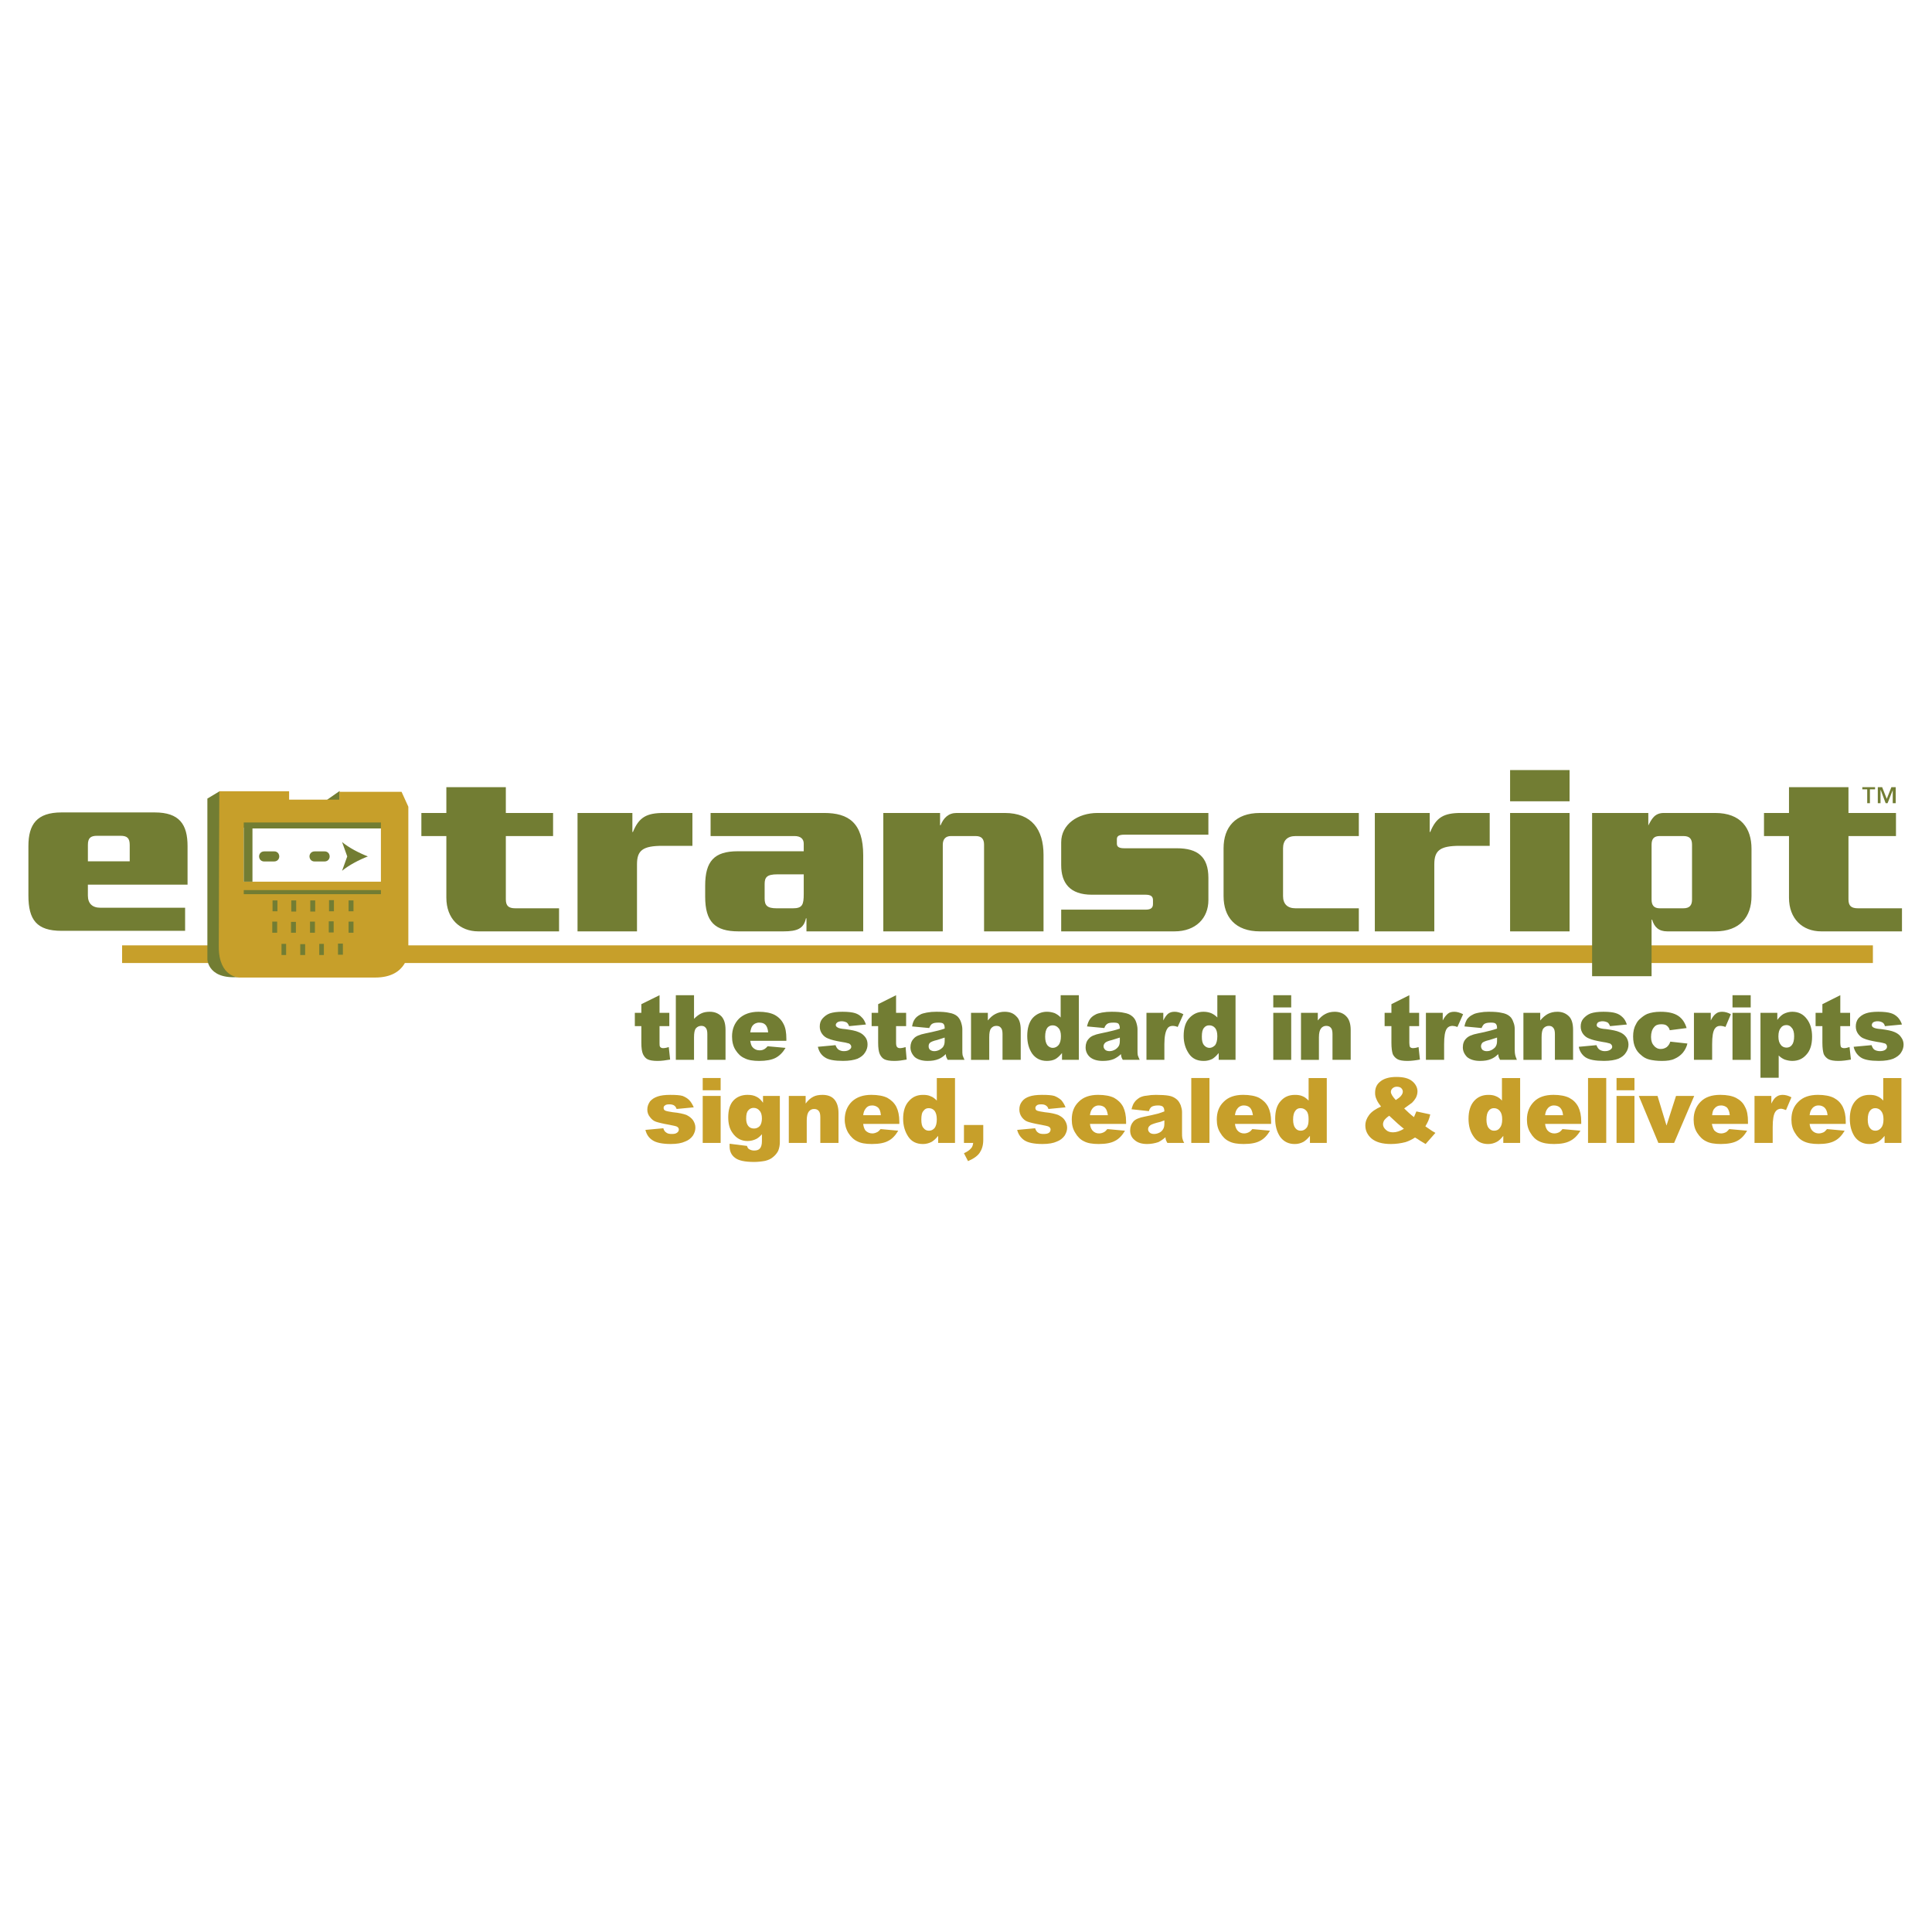
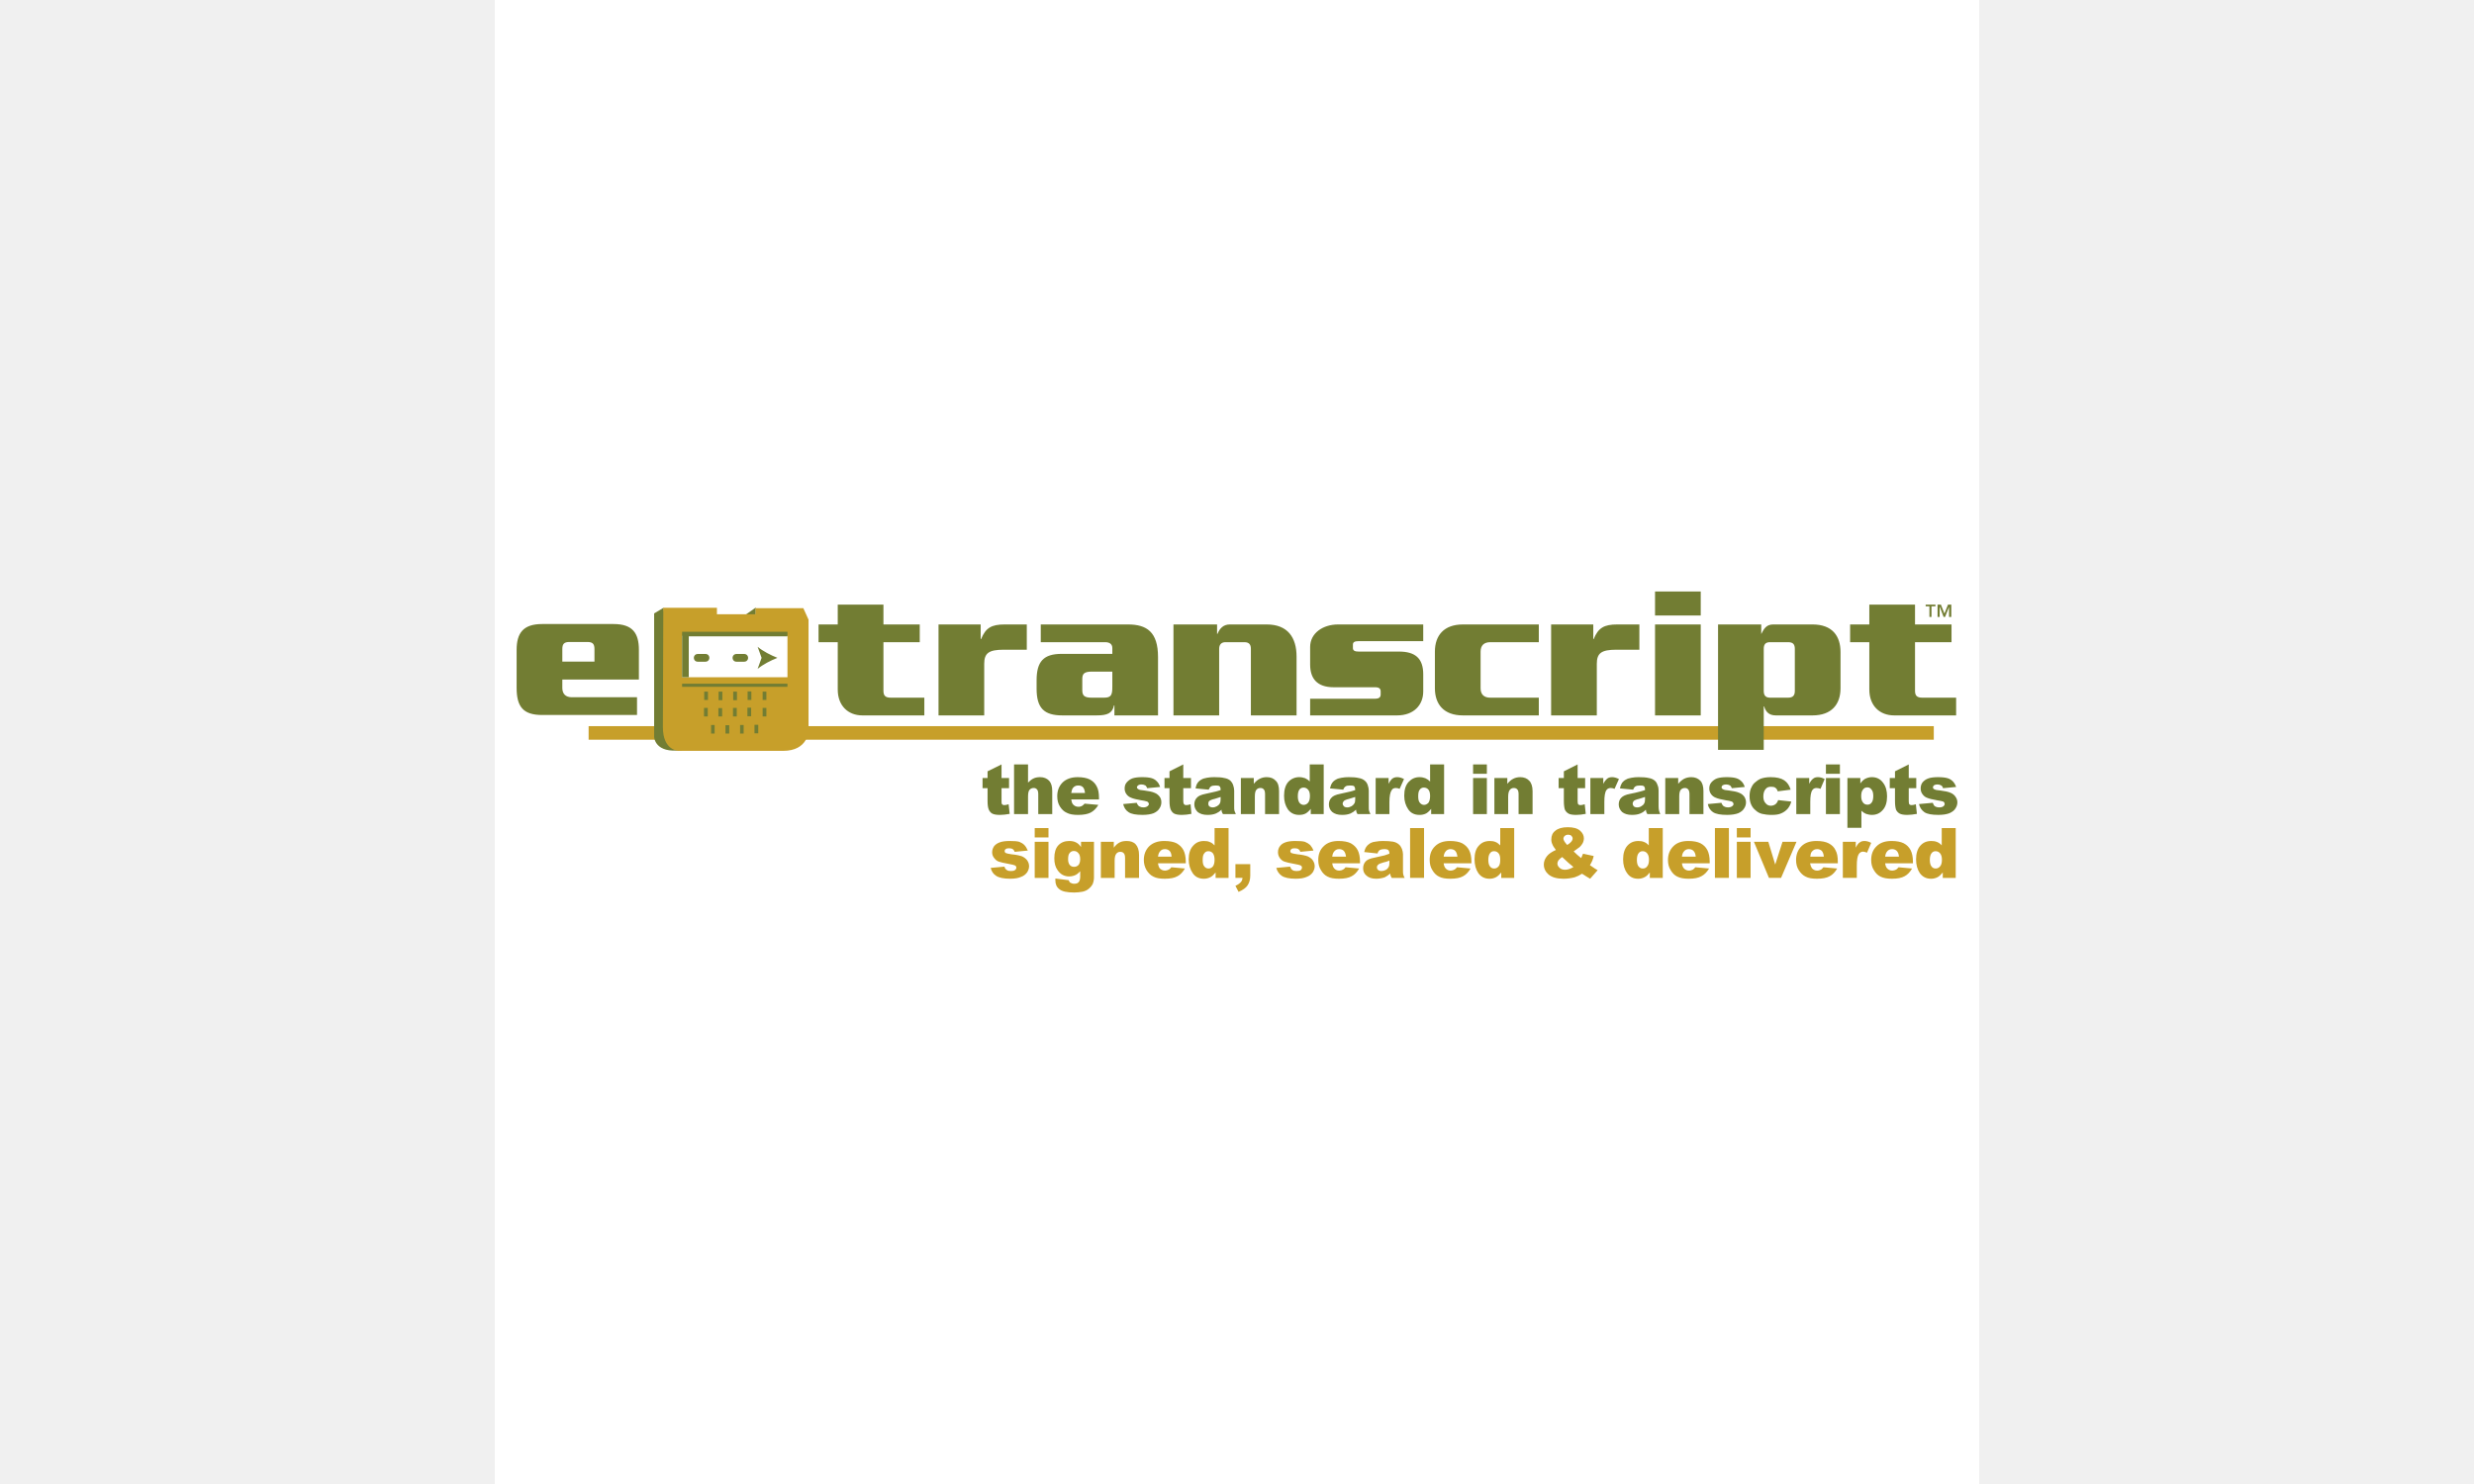
- <svg xmlns="http://www.w3.org/2000/svg" width="2500" height="2500" viewBox="0 0 192.756 192.756">
+ <svg xmlns="http://www.w3.org/2000/svg" width="2500" height="1500" viewBox="0 0 192.756 192.756">
  <path fill-rule="evenodd" clip-rule="evenodd" fill="#fff" d="M0 0h192.756v192.756H0V0z" />
  <path fill="#c79f2a" d="M12.182 94.319h174.677v1.761H12.182v-1.761z" />
  <path fill-rule="evenodd" clip-rule="evenodd" fill="#727d33" d="M33.885 78.916v1.029h-1.463l1.463-1.029zM21.909 78.943l-1.219.731v16.04s.054 2.221 3.604 1.708l-2.385-18.479z" />
  <path d="M21.882 78.943h6.963v.84h5.013v-.786h6.205l.677 1.49v14.441s-.054 2.601-3.306 2.601H23.887s-2.059 0-2.059-3.062.054-15.524.054-15.524z" fill-rule="evenodd" clip-rule="evenodd" fill="#c79f2a" />
  <path fill-rule="evenodd" clip-rule="evenodd" fill="#727d33" d="M27.192 89.835h.488v1.083h-.488v-1.083zM29.062 89.835h.488v1.111h-.488v-1.111zM30.958 89.835h.489v1.111h-.489v-1.111zM32.828 89.808h.488v1.11h-.488v-1.11zM34.779 89.835h.488v1.083h-.488v-1.083zM27.166 91.948h.487v1.111h-.487v-1.111zM29.035 91.975h.487v1.084h-.487v-1.084zM30.931 91.948h.488v1.111h-.488v-1.111zM32.801 91.921h.488v1.111h-.488v-1.111zM34.779 91.948h.488v1.111h-.488v-1.111zM28.086 94.17h.461v1.111h-.461V94.17zM29.956 94.197h.488v1.084h-.488v-1.084zM31.853 94.17h.46v1.111h-.46V94.17zM33.722 94.143h.488v1.11h-.488v-1.11z" />
  <path fill-rule="evenodd" clip-rule="evenodd" fill="#fff" d="M24.32 82.574h13.683v5.391H24.32v-5.391z" />
  <path fill-rule="evenodd" clip-rule="evenodd" fill="#727d33" d="M24.32 88.805h13.683v.406H24.32v-.406zM24.32 82.059h.868v5.906h-.868v-5.906zM25.188 82.059h12.815v.596H25.188v-.596z" />
  <path d="M26.353 84.943c-.411 0-.628.424-.432.772a.482.482 0 0 0 .432.233h1.006c.412 0 .627-.427.432-.773a.48.48 0 0 0-.432-.233h-1.006v.001zm6.035 1.006c.412 0 .627-.427.432-.773a.481.481 0 0 0-.432-.233h-1.006c-.411 0-.628.424-.433.772a.483.483 0 0 0 .433.233h1.006v.001z" fill="#727d33" />
  <path d="M36.703 85.445c-.84.325-1.896.867-2.574 1.436l.515-1.436-.515-1.436c.677.57 1.734 1.112 2.574 1.436zM12.941 85.933H8.769v-1.625c0-.677.244-.921.921-.921h2.331c.677 0 .921.244.921.921v1.625h-.001zm5.771 2.33v-3.847c0-2.167-.813-3.36-3.279-3.36H6.14c-2.466 0-3.306 1.192-3.306 3.36v4.931c0 2.438.84 3.522 3.306 3.522h12.328v-2.304h-8.454c-.813 0-1.246-.433-1.246-1.219v-1.084h9.944v.001zM47.73 92.923c-1.869 0-3.197-1.273-3.197-3.359v-6.15H42.04V81.11h2.493v-2.574h5.934v2.574h4.714v2.303h-4.714v6.312c0 .65.271.895.948.895h4.362v2.303H47.73zM66.1 84.389c-1.978 0-2.547.46-2.547 1.842v6.692H57.62V81.11h5.473v1.897h.055c.596-1.463 1.354-1.897 3.062-1.897h2.872v3.279H66.1zM80.189 89.185c0 1.083-.135 1.436-1.083 1.436H77.48c-.948 0-1.192-.298-1.192-.976v-1.436c0-.678.217-.976 1.273-.976h2.628v1.952zm5.934 3.738v-7.586c0-3.251-1.463-4.227-3.901-4.227H70.896v2.303h8.372c.623 0 .921.298.921.759v.758h-6.583c-2.357 0-3.251 1.002-3.251 3.441v1.084c0 2.52.976 3.468 3.333 3.468h4.47c1.382 0 2.032-.271 2.249-1.3h.054v1.3h5.662zM98.18 92.923V84.28c0-.542-.217-.867-.84-.867h-2.465c-.488 0-.813.271-.813.867v8.643h-5.934V81.11h5.663v1.219h.054c.298-.731.786-1.219 1.598-1.219h4.795c2.711 0 3.875 1.68 3.875 4.172v7.641H98.18zM117.174 92.923h-11.299v-2.167h8.426c.568 0 .732-.217.732-.569v-.379c0-.352-.189-.542-.732-.542h-5.365c-2.193 0-3.061-1.166-3.061-2.954v-2.276c0-1.788 1.652-2.926 3.631-2.926h11.055v2.167h-8.373c-.596 0-.758.163-.758.461v.434c0 .352.27.46.758.46h5.229c2.061 0 3.145.84 3.145 2.953v2.222c-.001 1.789-1.248 3.116-3.388 3.116zM125.707 92.923c-2.465 0-3.631-1.436-3.631-3.522v-4.768c0-2.086 1.166-3.522 3.631-3.522h9.863v2.303h-6.312c-.814 0-1.248.434-1.248 1.219v4.768c0 .786.434 1.22 1.248 1.22h6.312v2.303h-9.863v-.001zM145.648 84.389c-1.977 0-2.547.46-2.547 1.842v6.692h-5.934V81.11h5.475v1.897h.053c.598-1.463 1.355-1.897 3.062-1.897h2.871v3.279h-2.98zM150.662 79.945V76.83h5.934v3.116h-5.934v-.001zm0 12.978V81.11h5.934v11.813h-5.934zM168.814 89.753c0 .569-.244.867-.867.867h-2.357c-.568 0-.812-.298-.812-.867V84.28c0-.596.244-.867.812-.867h2.357c.623 0 .867.271.867.867v5.473zm5.934-.352v-4.714c0-2.059-1.057-3.577-3.631-3.577h-5.121c-.92 0-1.219.623-1.543 1.247V81.11h-5.609v16.284h5.934v-5.636h.055c.217.732.65 1.165 1.518 1.165h4.768c2.465 0 3.629-1.436 3.629-3.522zM181.711 92.923c-1.896 0-3.223-1.273-3.223-3.359v-6.15h-2.494V81.11h2.494v-2.574h5.934v2.574h4.74v2.303h-4.74v6.312c0 .65.27.895.947.895h4.391v2.303h-8.049z" fill-rule="evenodd" clip-rule="evenodd" fill="#727d33" />
  <path d="M188.242 79.702l.461-1.165h.432v1.599h-.297v-1.301l-.516 1.301h-.189l-.488-1.301h-.025v1.301h-.271v-1.599h.434l.459 1.165zm-1.166-.949h-.514v1.382h-.271v-1.382h-.488v-.217h1.273v.217z" fill-rule="evenodd" clip-rule="evenodd" fill="#727d33" />
  <path d="M64.393 112.73l1.788-.164c.055.217.163.354.298.434.135.109.325.137.542.137.244 0 .407-.027.542-.137a.373.373 0 0 0 .163-.297c0-.137-.054-.217-.189-.299-.108-.055-.379-.107-.786-.189-.623-.107-1.057-.217-1.301-.299-.244-.08-.434-.244-.596-.459a1.141 1.141 0 0 1-.271-.76c0-.324.108-.568.271-.812.19-.217.434-.379.759-.488.298-.107.731-.162 1.247-.162.569 0 .975.027 1.246.107.271.109.488.244.65.408.189.189.325.432.46.73l-1.707.162c-.054-.135-.108-.242-.216-.324-.136-.109-.325-.137-.515-.137s-.353.027-.434.109c-.108.055-.135.162-.135.244 0 .135.054.217.163.271.108.053.379.107.758.162.596.055 1.057.162 1.355.271.271.135.488.297.65.514.163.244.244.488.244.76 0 .27-.081.514-.244.785a1.635 1.635 0 0 1-.786.596c-.352.162-.812.244-1.436.244-.84 0-1.463-.135-1.815-.379-.38-.242-.597-.594-.705-1.028zM70.11 107.555h1.789v1.219H70.11v-1.219zm0 1.787h1.789v4.688H70.11v-4.688zM76.125 109.342h1.68v4.635c0 .27-.055.568-.163.84a1.908 1.908 0 0 1-.515.623c-.217.189-.461.297-.786.379a6.28 6.28 0 0 1-1.083.109c-.948 0-1.598-.137-1.951-.434-.352-.271-.515-.65-.515-1.139v-.244l1.734.217c.054.162.108.271.217.326.135.08.298.135.488.135.271 0 .46-.055.596-.217.109-.135.19-.354.19-.705v-.703c-.19.215-.352.352-.542.459a1.962 1.962 0 0 1-.895.217c-.623 0-1.138-.27-1.517-.84-.271-.379-.407-.893-.407-1.518 0-.73.163-1.301.515-1.68.353-.379.84-.568 1.409-.568.353 0 .65.055.895.189.243.109.46.326.65.596v-.677zm-1.68 2.277c0 .324.081.568.216.73.136.164.325.244.569.244.217 0 .406-.08.569-.244.136-.162.217-.434.217-.758 0-.352-.081-.623-.244-.785a.72.72 0 0 0-.569-.271.648.648 0 0 0-.542.244c-.161.162-.216.434-.216.84zM78.699 109.342h1.68v.76c.244-.324.488-.543.759-.678.244-.135.569-.189.921-.189.488 0 .894.135 1.165.434s.434.758.434 1.381v2.98h-1.815v-2.572c0-.299-.054-.516-.163-.625-.108-.135-.271-.189-.46-.189a.632.632 0 0 0-.515.244c-.135.162-.216.461-.216.895v2.248H78.7v-4.689h-.001zM89.726 112.133h-3.604c.027.271.108.488.217.65a.94.94 0 0 0 .704.299c.163 0 .325-.055.488-.135.108-.055.217-.164.325-.299l1.761.162c-.271.461-.596.812-.975 1.004-.379.215-.921.324-1.653.324-.623 0-1.111-.082-1.463-.271-.353-.162-.65-.461-.894-.84a2.611 2.611 0 0 1-.353-1.328c0-.73.244-1.326.705-1.787.488-.461 1.138-.678 1.951-.678.677 0 1.219.107 1.599.299.379.217.677.486.894.893.189.381.298.867.298 1.49v.217zm-1.842-.867c-.027-.352-.109-.596-.271-.758a.896.896 0 0 0-.596-.217c-.298 0-.515.109-.677.352-.109.137-.19.354-.217.623h1.761zM95.281 107.555v6.475h-1.68v-.703c-.244.297-.461.488-.65.596a1.875 1.875 0 0 1-.867.217c-.65 0-1.138-.244-1.463-.732-.325-.486-.515-1.084-.515-1.787 0-.76.189-1.355.569-1.762.379-.434.84-.623 1.409-.623.298 0 .542.027.759.135.244.082.434.244.623.434v-2.248h1.815v-.002zm-1.816 4.117c0-.379-.081-.648-.217-.84a.731.731 0 0 0-.596-.27.587.587 0 0 0-.515.27c-.163.164-.216.461-.216.867 0 .381.054.678.216.84.135.191.325.271.542.271s.407-.08.569-.271c.136-.189.217-.459.217-.867zM96.175 112.242H98.1v1.49c0 .541-.137.947-.354 1.273-.217.324-.596.596-1.165.84l-.407-.785c.352-.164.569-.326.705-.488.136-.135.189-.326.216-.543h-.921v-1.787h.001zM101.484 112.73l1.789-.164c.082.217.162.354.299.434.135.109.324.137.541.137.244 0 .434-.027.568-.137a.43.43 0 0 0 .137-.297c0-.137-.055-.217-.189-.299-.109-.055-.354-.107-.787-.189-.623-.107-1.057-.217-1.299-.299-.244-.08-.434-.244-.598-.459a1.274 1.274 0 0 1-.244-.76c0-.324.082-.568.271-.812.162-.217.406-.379.732-.488.297-.107.73-.162 1.246-.162.568 0 .975.027 1.246.107.271.109.488.244.678.408.162.189.324.432.434.73l-1.707.162a.542.542 0 0 0-.217-.324c-.135-.109-.299-.137-.516-.137-.189 0-.352.027-.434.109a.327.327 0 0 0-.135.244c0 .135.055.217.162.271.137.053.379.107.787.162.596.055 1.029.162 1.326.271.271.135.516.297.65.514.162.244.244.488.244.76 0 .27-.082.514-.244.785a1.642 1.642 0 0 1-.785.596c-.352.162-.812.244-1.436.244-.84 0-1.463-.135-1.816-.379a1.748 1.748 0 0 1-.703-1.028zM112.35 112.133h-3.604c.027.271.109.488.244.65a.843.843 0 0 0 .678.299c.162 0 .352-.055.488-.135.107-.055.217-.164.324-.299l1.762.162c-.271.461-.596.812-.977 1.004-.379.215-.92.324-1.652.324-.623 0-1.111-.082-1.463-.271-.352-.162-.65-.461-.867-.84-.244-.379-.352-.812-.352-1.328 0-.73.217-1.326.705-1.787.459-.461 1.109-.678 1.922-.678.678 0 1.221.107 1.6.299.379.217.678.486.895.893.189.381.297.867.297 1.49v.217zm-1.815-.867c-.055-.352-.137-.596-.299-.758-.135-.135-.352-.217-.596-.217a.784.784 0 0 0-.678.352c-.107.137-.189.354-.217.623h1.79zM114.627 110.859l-1.734-.189c.08-.297.162-.541.297-.703.109-.164.299-.326.516-.461a1.79 1.79 0 0 1 .678-.189 5.07 5.07 0 0 1 .947-.082c.516 0 .949.027 1.273.082.326.053.596.189.812.379.164.135.271.324.381.568.08.244.135.461.135.678v2.086c0 .217 0 .379.027.516.027.135.082.297.189.486h-1.68c-.082-.135-.109-.215-.135-.27-.027-.082-.055-.164-.055-.299a3.333 3.333 0 0 1-.705.488 3.567 3.567 0 0 1-1.111.189c-.568 0-.975-.135-1.273-.406-.297-.244-.434-.568-.434-.949 0-.352.109-.65.326-.893.189-.219.568-.381 1.137-.488a27.125 27.125 0 0 0 1.328-.299c.189-.055.406-.135.623-.217 0-.217-.053-.379-.135-.461-.082-.08-.244-.135-.488-.135-.297 0-.514.055-.65.135a.76.76 0 0 0-.269.434zm1.543.922a3.792 3.792 0 0 1-.785.244c-.352.107-.596.189-.678.297a.429.429 0 0 0-.162.326.44.44 0 0 0 .162.352c.082.082.244.137.434.137s.379-.055.543-.137a.855.855 0 0 0 .379-.379c.08-.135.107-.324.107-.541v-.299zM118.854 107.555h1.814v6.474h-1.814v-6.474zM126.818 112.133h-3.604c.027.271.109.488.244.65a.843.843 0 0 0 .678.299c.162 0 .352-.055.486-.135.109-.055.217-.164.326-.299l1.762.162c-.271.461-.598.812-.977 1.004-.379.215-.92.324-1.652.324-.623 0-1.111-.082-1.463-.271-.352-.162-.65-.461-.867-.84-.244-.379-.352-.812-.352-1.328 0-.73.217-1.326.703-1.787.461-.461 1.111-.678 1.924-.678.678 0 1.221.107 1.6.299.379.217.678.486.895.893.189.381.297.867.297 1.49v.217zm-1.814-.867c-.055-.352-.137-.596-.299-.758-.135-.135-.352-.217-.596-.217a.781.781 0 0 0-.678.352c-.107.137-.189.354-.217.623h1.79zM132.373 107.555v6.475h-1.68v-.703c-.244.297-.461.488-.65.596a1.796 1.796 0 0 1-.867.217c-.623 0-1.111-.244-1.463-.732-.324-.486-.488-1.084-.488-1.787 0-.76.164-1.355.543-1.762.379-.434.84-.623 1.436-.623.271 0 .516.027.758.135.217.082.406.244.598.434v-2.248h1.813v-.002zm-1.814 4.117c0-.379-.055-.648-.217-.84a.738.738 0 0 0-.598-.27.583.583 0 0 0-.514.27c-.137.164-.217.461-.217.867 0 .381.08.678.217.84.135.191.324.271.541.271s.406-.08.57-.271c.163-.189.218-.459.218-.867zM141.314 110.887l1.381.299a3.475 3.475 0 0 1-.189.623c-.08.162-.162.352-.297.568l.676.461c.082.055.189.109.326.189l-.977 1.111c-.189-.109-.352-.217-.541-.324-.189-.137-.379-.244-.516-.326a3.822 3.822 0 0 1-.947.461 5.879 5.879 0 0 1-1.463.189c-.867 0-1.49-.189-1.924-.543-.406-.352-.623-.785-.623-1.299 0-.381.135-.732.379-1.057.244-.326.65-.598 1.191-.84-.217-.271-.379-.516-.459-.732a1.4 1.4 0 0 1-.137-.65c0-.461.162-.84.516-1.111.352-.297.895-.459 1.598-.459.732 0 1.246.135 1.6.432.324.271.514.623.514 1.004 0 .217-.053.434-.162.65a2.273 2.273 0 0 1-.379.486c-.162.109-.406.299-.785.57.297.297.623.596.975.867.081-.19.161-.38.243-.569zm-2.058-1.137c.217-.137.406-.271.514-.408.135-.162.189-.297.189-.432 0-.137-.055-.244-.162-.354-.082-.08-.244-.135-.434-.135a.623.623 0 0 0-.434.162.484.484 0 0 0-.162.354c.001.19.163.459.489.813zm-.651 1.57a2.016 2.016 0 0 0-.488.434.803.803 0 0 0-.135.406c0 .217.107.406.297.57.162.162.406.242.705.242.324 0 .678-.107 1.084-.352-.38-.298-.867-.729-1.463-1.3zM151.664 107.555v6.475h-1.68v-.703c-.244.297-.434.488-.65.596a1.79 1.79 0 0 1-.867.217c-.623 0-1.111-.244-1.436-.732-.352-.486-.516-1.084-.516-1.787 0-.76.189-1.355.543-1.762.379-.434.867-.623 1.436-.623.271 0 .516.027.758.135.217.082.434.244.598.434v-2.248h1.814v-.002zm-1.789 4.117c0-.379-.08-.648-.242-.84a.738.738 0 0 0-.598-.27.616.616 0 0 0-.514.27c-.137.164-.217.461-.217.867 0 .381.08.678.217.84.162.191.324.271.541.271.244 0 .434-.08.57-.271.163-.189.243-.459.243-.867zM157.76 112.133h-3.604c.027.271.109.488.244.65a.883.883 0 0 0 .678.299c.189 0 .352-.055.514-.135a1.54 1.54 0 0 0 .299-.299l1.789.162c-.271.461-.623.812-1.004 1.004-.379.215-.92.324-1.625.324-.623 0-1.111-.082-1.49-.271-.352-.162-.65-.461-.867-.84-.244-.379-.352-.812-.352-1.328 0-.73.244-1.326.705-1.787.459-.461 1.109-.678 1.949-.678.65 0 1.193.107 1.572.299.406.217.678.486.895.893.189.381.297.867.297 1.49v.217zm-1.815-.867c-.027-.352-.135-.596-.299-.758-.135-.135-.352-.217-.596-.217a.784.784 0 0 0-.678.352c-.107.137-.189.354-.217.623h1.79zM158.438 107.555h1.816v6.474h-1.816v-6.474zM161.283 107.555h1.787v1.219h-1.787v-1.219zm0 1.787h1.787v4.688h-1.787v-4.688zM163.504 109.342h1.869l.895 2.955.949-2.955h1.814l-2.004 4.687h-1.572l-1.951-4.687zM174.396 112.133h-3.604c.055.271.135.488.244.65.189.189.406.299.678.299.189 0 .352-.055.514-.135.082-.055.189-.164.299-.299l1.787.162c-.27.461-.596.812-.975 1.004-.379.215-.949.324-1.652.324-.623 0-1.111-.082-1.463-.271-.354-.162-.65-.461-.895-.84s-.354-.812-.354-1.328c0-.73.244-1.326.705-1.787s1.111-.678 1.951-.678c.678 0 1.191.107 1.57.299.408.217.705.486.895.893.217.381.299.867.299 1.49v.217h.001zm-1.816-.867c-.025-.352-.135-.596-.27-.758a.897.897 0 0 0-.596-.217c-.299 0-.516.109-.705.352-.109.137-.162.354-.189.623h1.76zM175.047 109.342h1.68v.76c.162-.324.324-.568.514-.678.164-.135.381-.189.625-.189.27 0 .568.082.865.244l-.541 1.273c-.217-.082-.379-.135-.514-.135a.658.658 0 0 0-.543.297c-.189.271-.271.785-.271 1.545v1.57h-1.814v-4.687h-.001zM184.15 112.133h-3.604c.027.271.107.488.244.65a.883.883 0 0 0 .678.299c.162 0 .352-.055.514-.135.082-.055.189-.164.299-.299l1.762.162c-.271.461-.598.812-.977 1.004-.379.215-.922.324-1.625.324-.623 0-1.111-.082-1.49-.271-.354-.162-.65-.461-.867-.84-.244-.379-.354-.812-.354-1.328 0-.73.217-1.326.705-1.787.461-.461 1.111-.678 1.951-.678.65 0 1.191.107 1.572.299.406.217.676.486.893.893.191.381.299.867.299 1.49v.217zm-1.814-.867c-.027-.352-.137-.596-.299-.758a.848.848 0 0 0-.596-.217.781.781 0 0 0-.678.352c-.109.137-.189.354-.217.623h1.79zM189.705 107.555v6.475h-1.68v-.703c-.244.297-.461.488-.65.596a1.796 1.796 0 0 1-.867.217c-.623 0-1.111-.244-1.463-.732-.326-.486-.488-1.084-.488-1.787 0-.76.189-1.355.541-1.762.381-.434.84-.623 1.438-.623.27 0 .514.027.758.135.217.082.434.244.596.434v-2.248h1.815v-.002zm-1.789 4.117c0-.379-.08-.648-.244-.84a.731.731 0 0 0-.596-.27.616.616 0 0 0-.514.27c-.137.164-.217.461-.217.867 0 .381.08.678.217.84.135.191.324.271.541.271s.406-.08.568-.271c.165-.189.245-.459.245-.867z" fill-rule="evenodd" clip-rule="evenodd" fill="#c79f2a" />
  <path d="M65.802 99.291v1.762h.976v1.326h-.976v1.654c0 .189 0 .324.054.406.055.08.163.135.298.135.135 0 .325-.027.569-.109l.136 1.248c-.461.08-.867.135-1.247.135-.46 0-.786-.055-1.002-.162-.217-.109-.353-.299-.461-.516-.108-.244-.162-.623-.162-1.137v-1.654h-.65v-1.326h.65v-.867l1.815-.895zM67.428 99.291h1.815v2.357c.244-.244.488-.434.731-.543.217-.107.516-.162.841-.162.487 0 .866.162 1.165.461.271.299.406.73.406 1.355v2.98h-1.815v-2.574c0-.299-.055-.516-.163-.623-.109-.137-.244-.191-.434-.191a.686.686 0 0 0-.542.244c-.135.164-.189.461-.189.895v2.25h-1.815v-6.449zM78.455 103.842h-3.604c.054.299.108.516.244.65a.884.884 0 0 0 .678.299.872.872 0 0 0 .515-.135c.081-.055.189-.137.298-.271l1.788.162c-.271.461-.596.785-1.002 1.002-.38.191-.921.299-1.626.299-.623 0-1.111-.082-1.463-.271-.379-.162-.65-.434-.895-.812-.244-.379-.352-.84-.352-1.354 0-.732.244-1.328.705-1.789.46-.434 1.111-.678 1.951-.678.65 0 1.192.109 1.572.299.406.217.704.514.894.893.217.381.298.895.298 1.518v.188h-.001zm-1.815-.84c-.027-.352-.135-.623-.271-.758-.162-.162-.352-.217-.623-.217a.819.819 0 0 0-.677.324c-.108.137-.163.354-.217.65h1.788v.001zM81.598 104.439l1.761-.164c.082.217.19.381.325.461a.959.959 0 0 0 .515.137c.244 0 .434-.055.569-.164.108-.08.163-.162.163-.27 0-.137-.082-.244-.217-.326a4.46 4.46 0 0 0-.759-.162c-.623-.109-1.056-.217-1.3-.326a1.285 1.285 0 0 1-.623-.459 1.211 1.211 0 0 1-.244-.76c0-.297.081-.568.271-.785s.434-.406.731-.516c.325-.107.732-.162 1.274-.162.569 0 .975.055 1.246.137.244.08.488.215.65.404.189.164.325.408.434.732l-1.68.162a.87.87 0 0 0-.217-.352 1.113 1.113 0 0 0-.515-.135c-.217 0-.353.053-.434.107-.108.082-.163.162-.163.271 0 .107.081.189.189.244.108.08.379.135.759.162.596.082 1.03.162 1.328.297.298.109.515.299.678.516s.216.461.216.732c0 .27-.081.541-.244.785-.163.271-.407.461-.758.623-.353.135-.84.217-1.437.217-.867 0-1.463-.107-1.815-.352-.378-.241-.594-.593-.703-1.054zM89.401 99.291v1.762h1.003v1.326h-1.003v1.654c0 .189.027.324.082.406.054.08.163.135.298.135.135 0 .325-.027.569-.109l.108 1.248c-.434.08-.84.135-1.219.135-.461 0-.786-.055-1.003-.162-.216-.109-.352-.299-.46-.516-.108-.244-.163-.623-.163-1.137v-1.654h-.65v-1.326h.65v-.867l1.788-.895zM92.707 102.568L91 102.406c.055-.324.136-.541.271-.73.108-.164.298-.326.515-.434.162-.109.406-.162.677-.217a5.08 5.08 0 0 1 .948-.082c.542 0 .976.027 1.301.109.325.053.596.162.812.352.136.135.271.324.353.568.081.244.135.488.135.705v2.059c0 .244 0 .406.027.543.027.107.108.27.189.461h-1.68c-.055-.109-.108-.219-.136-.271-.027-.055-.027-.162-.054-.299-.244.244-.46.379-.705.488-.325.135-.677.189-1.11.189-.542 0-.976-.135-1.273-.379-.271-.271-.434-.596-.434-.977 0-.352.108-.65.325-.867.19-.242.596-.406 1.138-.514a27.416 27.416 0 0 0 1.328-.299c.189-.053.406-.107.624-.189 0-.244-.027-.379-.136-.488-.082-.08-.244-.107-.488-.107-.271 0-.488.027-.65.135-.108.082-.189.217-.27.406zm1.544.95c-.244.082-.488.162-.759.244-.38.08-.596.189-.705.271-.108.107-.136.217-.136.352s.027.244.136.352a.685.685 0 0 0 .434.137c.189 0 .379-.055.569-.164.163-.107.298-.217.352-.352.082-.135.109-.324.109-.541v-.299zM96.879 101.053h1.679v.758c.244-.299.488-.516.76-.65a1.93 1.93 0 0 1 .92-.217c.516 0 .895.162 1.166.461.297.271.434.73.434 1.355v2.98h-1.816v-2.574c0-.299-.053-.516-.162-.623-.107-.137-.244-.191-.461-.191s-.379.082-.514.244c-.137.164-.189.461-.189.895v2.25H96.88v-4.688h-.001zM107.637 99.291v6.449h-1.68v-.678c-.244.297-.461.486-.65.596-.244.135-.543.189-.867.189-.623 0-1.111-.244-1.465-.732-.324-.486-.486-1.057-.486-1.76 0-.787.189-1.383.541-1.789a1.908 1.908 0 0 1 1.438-.623c.27 0 .514.055.758.137.217.107.434.242.596.432v-2.221h1.815zm-1.789 4.092c0-.381-.082-.65-.244-.814a.731.731 0 0 0-.596-.27.668.668 0 0 0-.516.244c-.135.189-.217.459-.217.893 0 .381.082.65.217.84.137.164.326.271.543.271s.434-.107.568-.271c.163-.19.245-.487.245-.893zM110.182 102.568l-1.732-.162c.08-.324.162-.541.297-.73.109-.164.299-.326.516-.434.162-.109.406-.162.678-.217a5.07 5.07 0 0 1 .947-.082c.516 0 .949.027 1.273.109.326.053.596.162.812.352.164.135.299.324.381.568.08.244.135.488.135.705v2.059c0 .244 0 .406.027.543.027.107.107.27.189.461h-1.68c-.082-.109-.109-.219-.137-.271-.025-.055-.025-.162-.053-.299a2.561 2.561 0 0 1-.705.488c-.324.135-.678.189-1.111.189-.568 0-.975-.135-1.273-.379a1.264 1.264 0 0 1-.434-.977c0-.352.109-.65.326-.867.189-.242.596-.406 1.137-.514a27.125 27.125 0 0 0 1.328-.299c.189-.053.406-.107.623-.189 0-.244-.053-.379-.135-.488-.082-.08-.244-.107-.488-.107-.297 0-.514.027-.65.135a.78.78 0 0 0-.271.406zm1.545.95c-.244.082-.514.162-.785.244-.352.08-.596.189-.678.271-.107.107-.162.217-.162.352s.055.244.162.352c.082.082.244.137.434.137s.379-.055.568-.164a1.09 1.09 0 0 0 .354-.352c.08-.135.107-.324.107-.541v-.299zM114.383 101.053h1.68v.758c.162-.326.324-.541.486-.678.191-.135.381-.189.65-.189.271 0 .543.082.867.244l-.568 1.273a1.316 1.316 0 0 0-.488-.109c-.244 0-.434.082-.541.271-.189.271-.299.787-.299 1.545v1.572h-1.787v-4.687zM123.27 99.291v6.449h-1.68v-.678c-.244.297-.461.486-.65.596a1.86 1.86 0 0 1-.867.189c-.65 0-1.139-.244-1.463-.732-.326-.486-.516-1.057-.516-1.76 0-.787.189-1.383.57-1.789.379-.406.84-.623 1.408-.623.299 0 .541.055.758.137.244.107.434.242.623.432v-2.221h1.817zm-1.817 4.092c0-.381-.08-.65-.217-.814a.731.731 0 0 0-.596-.27.623.623 0 0 0-.514.244c-.164.189-.217.459-.217.893 0 .381.053.65.217.84.135.164.324.271.541.271s.406-.107.568-.271c.138-.19.218-.487.218-.893zM127.035 99.291h1.789v1.219h-1.789v-1.219zm0 1.762h1.789v4.688h-1.789v-4.688zM129.799 101.053h1.68v.758c.244-.299.488-.516.76-.65.242-.135.568-.217.92-.217.488 0 .895.162 1.166.461.271.271.434.73.434 1.355v2.98h-1.816v-2.574c0-.299-.053-.516-.162-.623-.107-.137-.271-.191-.461-.191a.629.629 0 0 0-.514.244c-.137.164-.217.461-.217.895v2.25H129.8v-4.688h-.001zM140.609 99.291v1.762h.977v1.326h-.977v1.654c0 .189.027.324.055.406.055.08.162.135.324.135.109 0 .299-.027.543-.109l.135 1.248c-.434.08-.867.135-1.246.135-.434 0-.785-.055-.975-.162a1.12 1.12 0 0 1-.488-.516c-.082-.244-.135-.623-.135-1.137v-1.654h-.678v-1.326h.678v-.867l1.787-.895zM142.262 101.053h1.68v.758c.164-.326.354-.541.516-.678.162-.135.379-.189.65-.189.244 0 .541.082.867.244l-.568 1.273a1.446 1.446 0 0 0-.488-.109c-.244 0-.434.082-.568.271-.191.271-.271.787-.271 1.545v1.572h-1.816v-4.687h-.002zM147.816 102.568l-1.707-.162c.055-.324.162-.541.271-.73.135-.164.299-.326.541-.434.164-.109.381-.162.678-.217a4.79 4.79 0 0 1 .922-.082c.541 0 .975.027 1.301.109.324.053.596.162.812.352.162.135.271.324.352.568.109.244.137.488.137.705v2.059c0 .244.025.406.053.543.027.107.082.27.164.461h-1.68c-.055-.109-.109-.219-.137-.271 0-.055-.027-.162-.055-.299a1.952 1.952 0 0 1-.703.488c-.299.135-.678.189-1.111.189-.543 0-.975-.135-1.273-.379-.271-.271-.434-.596-.434-.977 0-.352.107-.65.324-.867.217-.242.598-.406 1.166-.514a18.662 18.662 0 0 0 1.301-.299c.189-.053.406-.107.623-.189 0-.244-.027-.379-.137-.488-.08-.08-.242-.107-.459-.107-.299 0-.516.027-.678.135-.108.082-.189.217-.271.406zm1.545.95c-.244.082-.488.162-.76.244-.379.08-.596.189-.703.271-.082.107-.137.217-.137.352s.055.244.137.352a.683.683 0 0 0 .434.137.993.993 0 0 0 .568-.164c.162-.107.299-.217.352-.352.082-.135.109-.324.109-.541v-.299zM151.99 101.053h1.68v.758c.242-.299.514-.516.758-.65.271-.135.568-.217.949-.217.486 0 .865.162 1.164.461.271.271.406.73.406 1.355v2.98h-1.814v-2.574c0-.299-.055-.516-.164-.623-.107-.137-.242-.191-.432-.191a.685.685 0 0 0-.543.244c-.135.164-.189.461-.189.895v2.25h-1.814v-4.688h-.001zM157.516 104.439l1.762-.164c.082.217.189.381.326.461a.953.953 0 0 0 .514.137c.244 0 .434-.055.57-.164.107-.08.162-.162.162-.27 0-.137-.082-.244-.217-.326a4.535 4.535 0 0 0-.76-.162c-.623-.109-1.057-.217-1.299-.326a1.3 1.3 0 0 1-.625-.459 1.216 1.216 0 0 1-.242-.76c0-.297.08-.568.27-.785s.434-.406.732-.516c.324-.107.73-.162 1.273-.162.541 0 .975.055 1.219.137.271.08.488.215.678.404.189.164.324.408.434.732l-1.68.162a.904.904 0 0 0-.217-.352 1.113 1.113 0 0 0-.516-.135.963.963 0 0 0-.461.107c-.08.082-.135.162-.135.271 0 .107.055.189.189.244.109.08.352.135.76.162.596.082 1.029.162 1.326.297.299.109.516.299.678.516.137.217.217.461.217.732 0 .27-.08.541-.244.785-.162.271-.406.461-.758.623-.354.135-.84.217-1.436.217-.867 0-1.463-.107-1.844-.352a1.581 1.581 0 0 1-.676-1.054zM166.646 103.924l1.707.189c-.08.352-.242.65-.459.922a2.255 2.255 0 0 1-.814.596c-.324.162-.758.217-1.273.217-.486 0-.92-.055-1.246-.135a1.833 1.833 0 0 1-.84-.461 1.89 1.89 0 0 1-.568-.732c-.135-.27-.217-.65-.217-1.109 0-.461.082-.867.271-1.193.107-.244.27-.461.486-.623.217-.189.406-.324.65-.434.354-.135.787-.217 1.328-.217.785 0 1.355.137 1.762.406.406.271.678.678.84 1.219l-1.68.217a.798.798 0 0 0-.299-.459c-.135-.109-.324-.137-.568-.137-.299 0-.543.082-.705.299-.189.217-.297.541-.297.975 0 .379.107.678.297.867a.821.821 0 0 0 .678.326c.244 0 .434-.082.596-.191a1.11 1.11 0 0 0 .351-.542zM169.004 101.053h1.68v.758c.164-.326.326-.541.516-.678.162-.135.379-.189.623-.189.271 0 .568.082.867.244l-.541 1.273a1.45 1.45 0 0 0-.516-.109c-.244 0-.406.082-.541.271-.191.271-.271.787-.271 1.545v1.572h-1.816v-4.687h-.001zM172.852 99.291h1.816v1.219h-1.816v-1.219zm0 1.762h1.816v4.688h-1.816v-4.688zM175.643 107.527v-6.475h1.68v.703c.217-.297.434-.486.623-.596.271-.135.57-.217.867-.217.623 0 1.111.244 1.463.732.354.459.516 1.057.516 1.76 0 .787-.189 1.383-.57 1.789-.379.434-.84.623-1.408.623-.271 0-.514-.055-.758-.135a1.804 1.804 0 0 1-.596-.406v2.221h-1.817v.001zm1.789-4.117c0 .379.08.648.244.84.135.189.352.27.568.27s.406-.08.541-.27c.137-.164.217-.461.217-.867 0-.381-.08-.678-.244-.84a.613.613 0 0 0-.514-.271c-.244 0-.434.08-.568.271-.164.189-.244.459-.244.867zM183.607 99.291v1.762h.977v1.326h-.977v1.654c0 .189.027.324.055.406.055.08.164.135.326.135.135 0 .297-.027.541-.109l.137 1.248c-.434.08-.867.135-1.248.135-.434 0-.758-.055-.975-.162a1.13 1.13 0 0 1-.488-.516c-.08-.244-.135-.623-.135-1.137v-1.654h-.678v-1.326h.678v-.867l1.787-.895zM184.936 104.439l1.789-.164c.08.217.162.381.297.461.137.082.326.137.543.137.244 0 .434-.055.568-.164.082-.08.135-.162.135-.27a.353.353 0 0 0-.189-.326c-.107-.027-.352-.107-.785-.162-.623-.109-1.057-.217-1.301-.326-.244-.08-.434-.242-.596-.459s-.244-.461-.244-.76c0-.297.082-.568.244-.785.189-.217.434-.406.76-.516.297-.107.73-.162 1.246-.162.568 0 .975.055 1.246.137.27.08.486.215.678.404.162.164.324.408.434.732l-1.707.162a.534.534 0 0 0-.217-.352.965.965 0 0 0-.516-.135.849.849 0 0 0-.434.107c-.082.082-.135.162-.135.271 0 .107.053.189.162.244.135.08.379.135.785.162.596.082 1.029.162 1.328.297.271.109.516.299.65.516.162.217.244.461.244.732 0 .27-.082.541-.244.785-.162.271-.434.461-.785.623-.354.135-.814.217-1.438.217-.84 0-1.463-.107-1.814-.352s-.595-.593-.704-1.054z" fill-rule="evenodd" clip-rule="evenodd" fill="#727d33" />
</svg>
